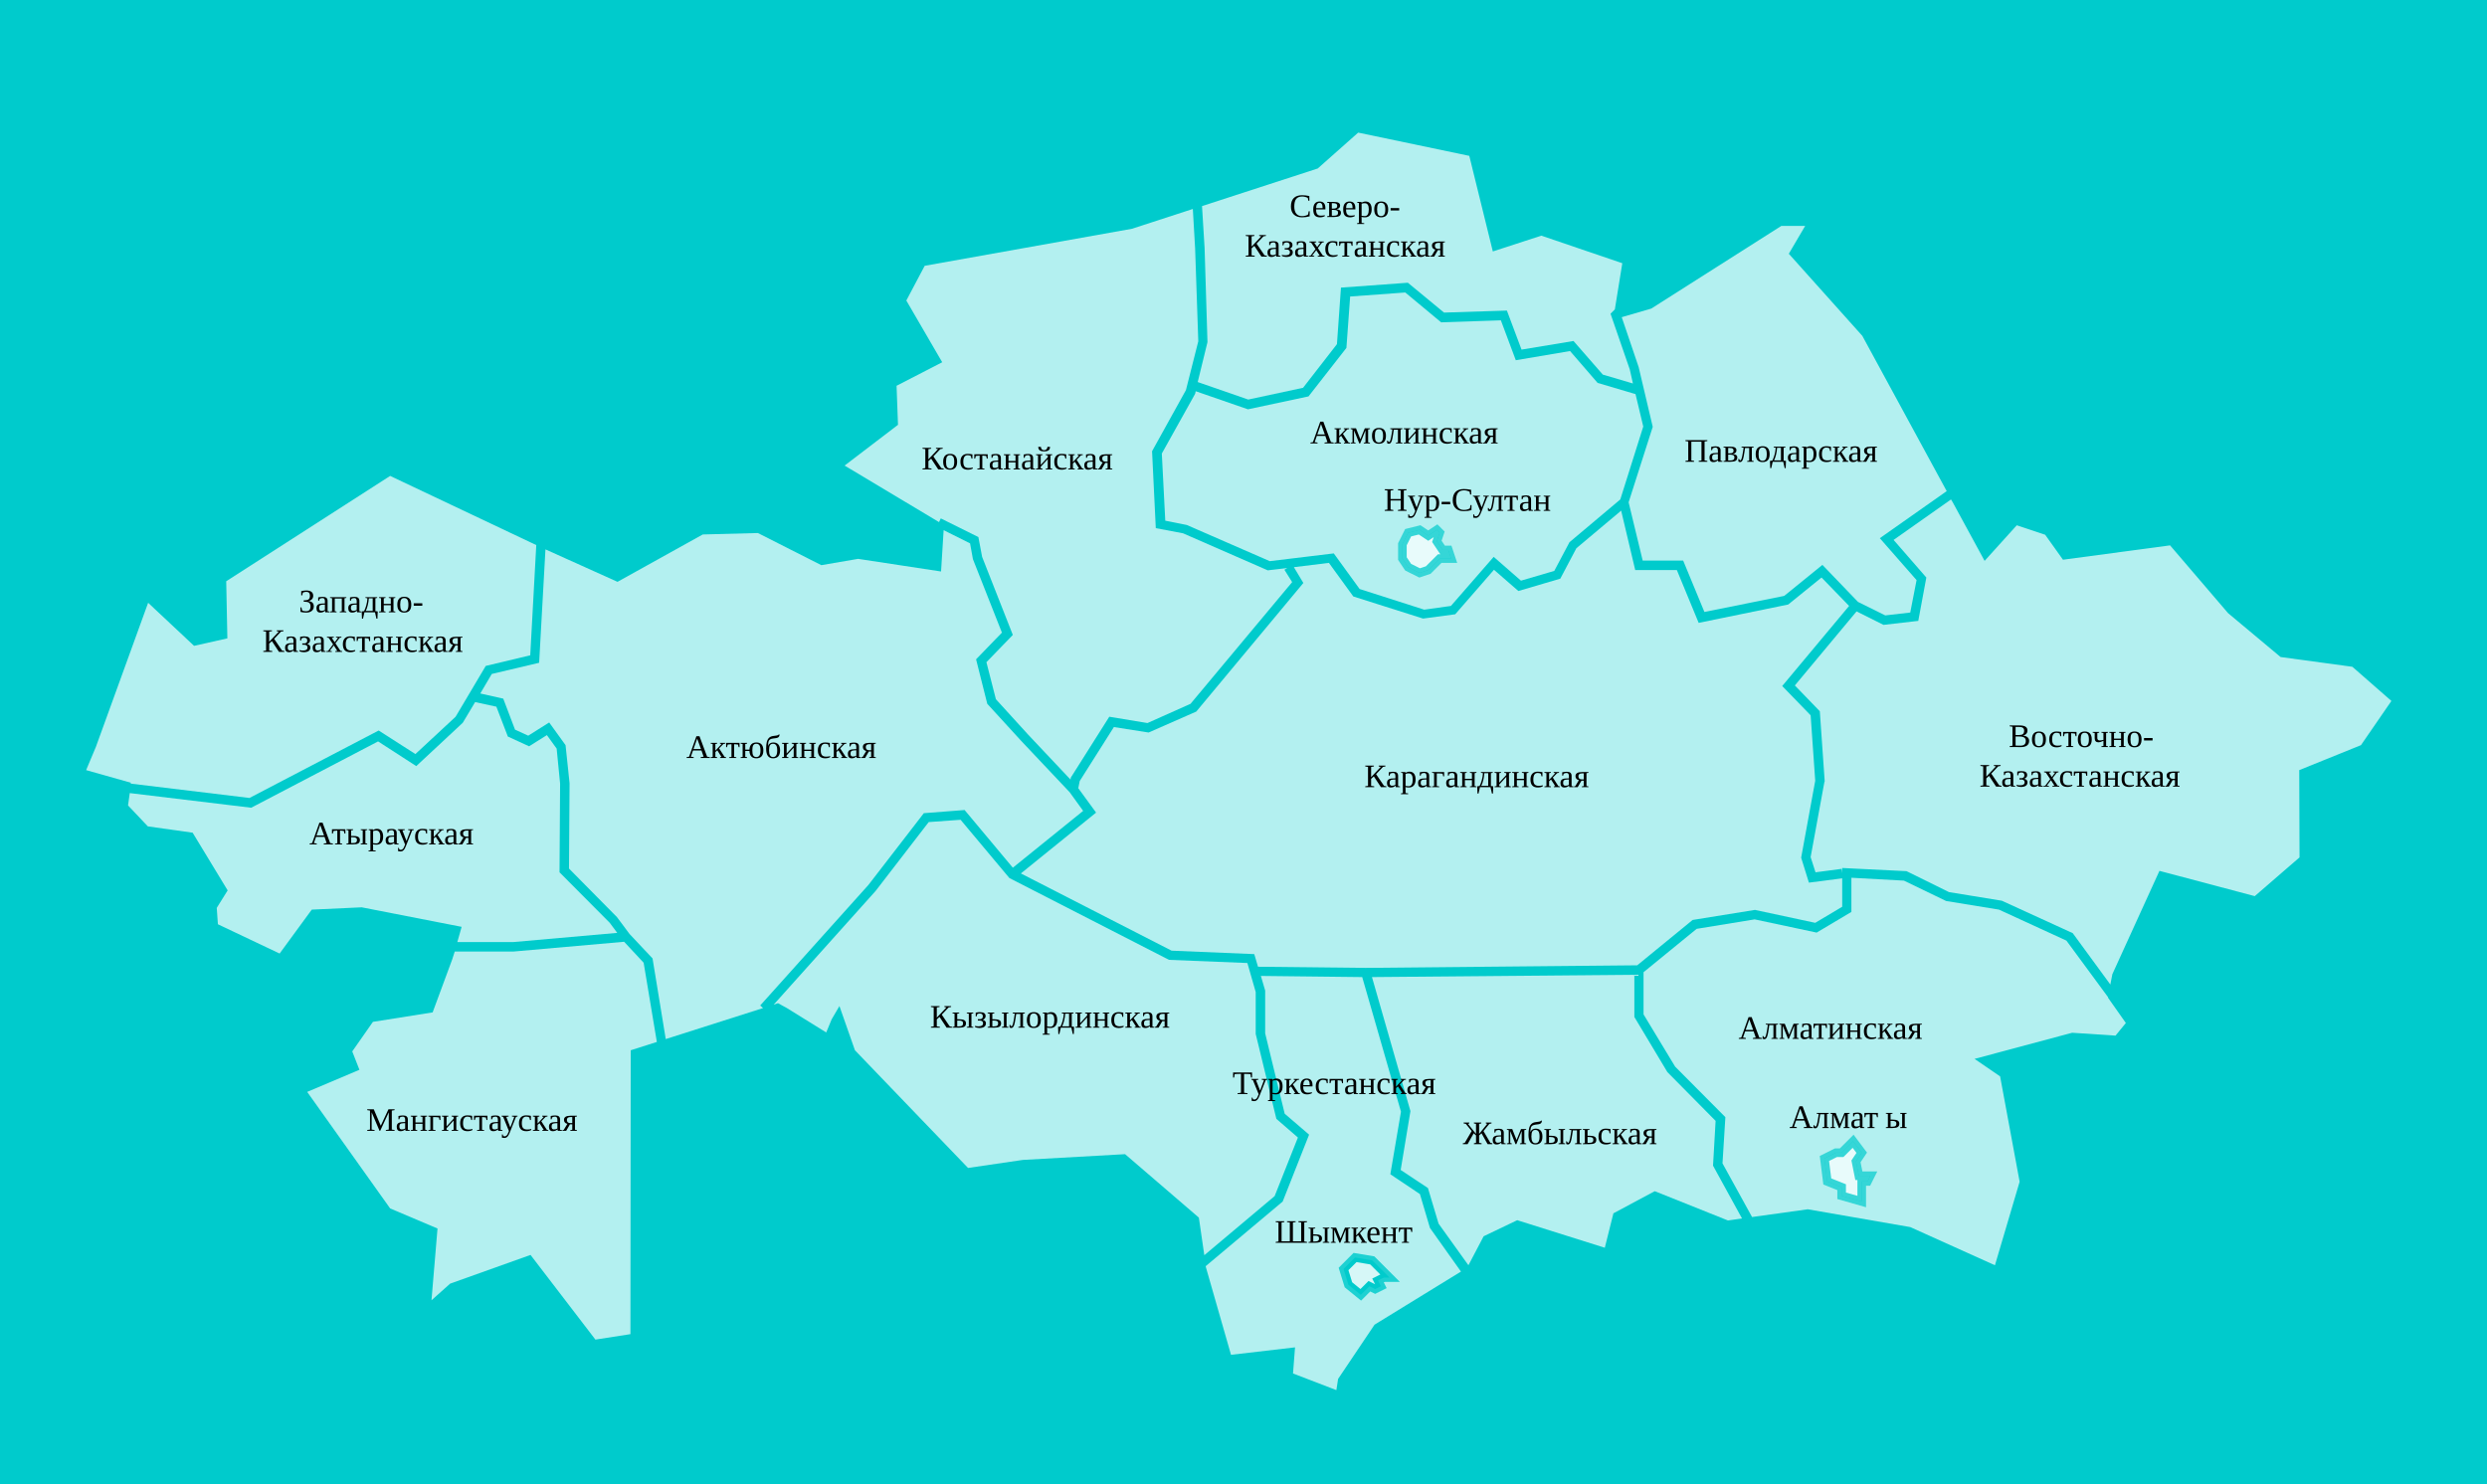
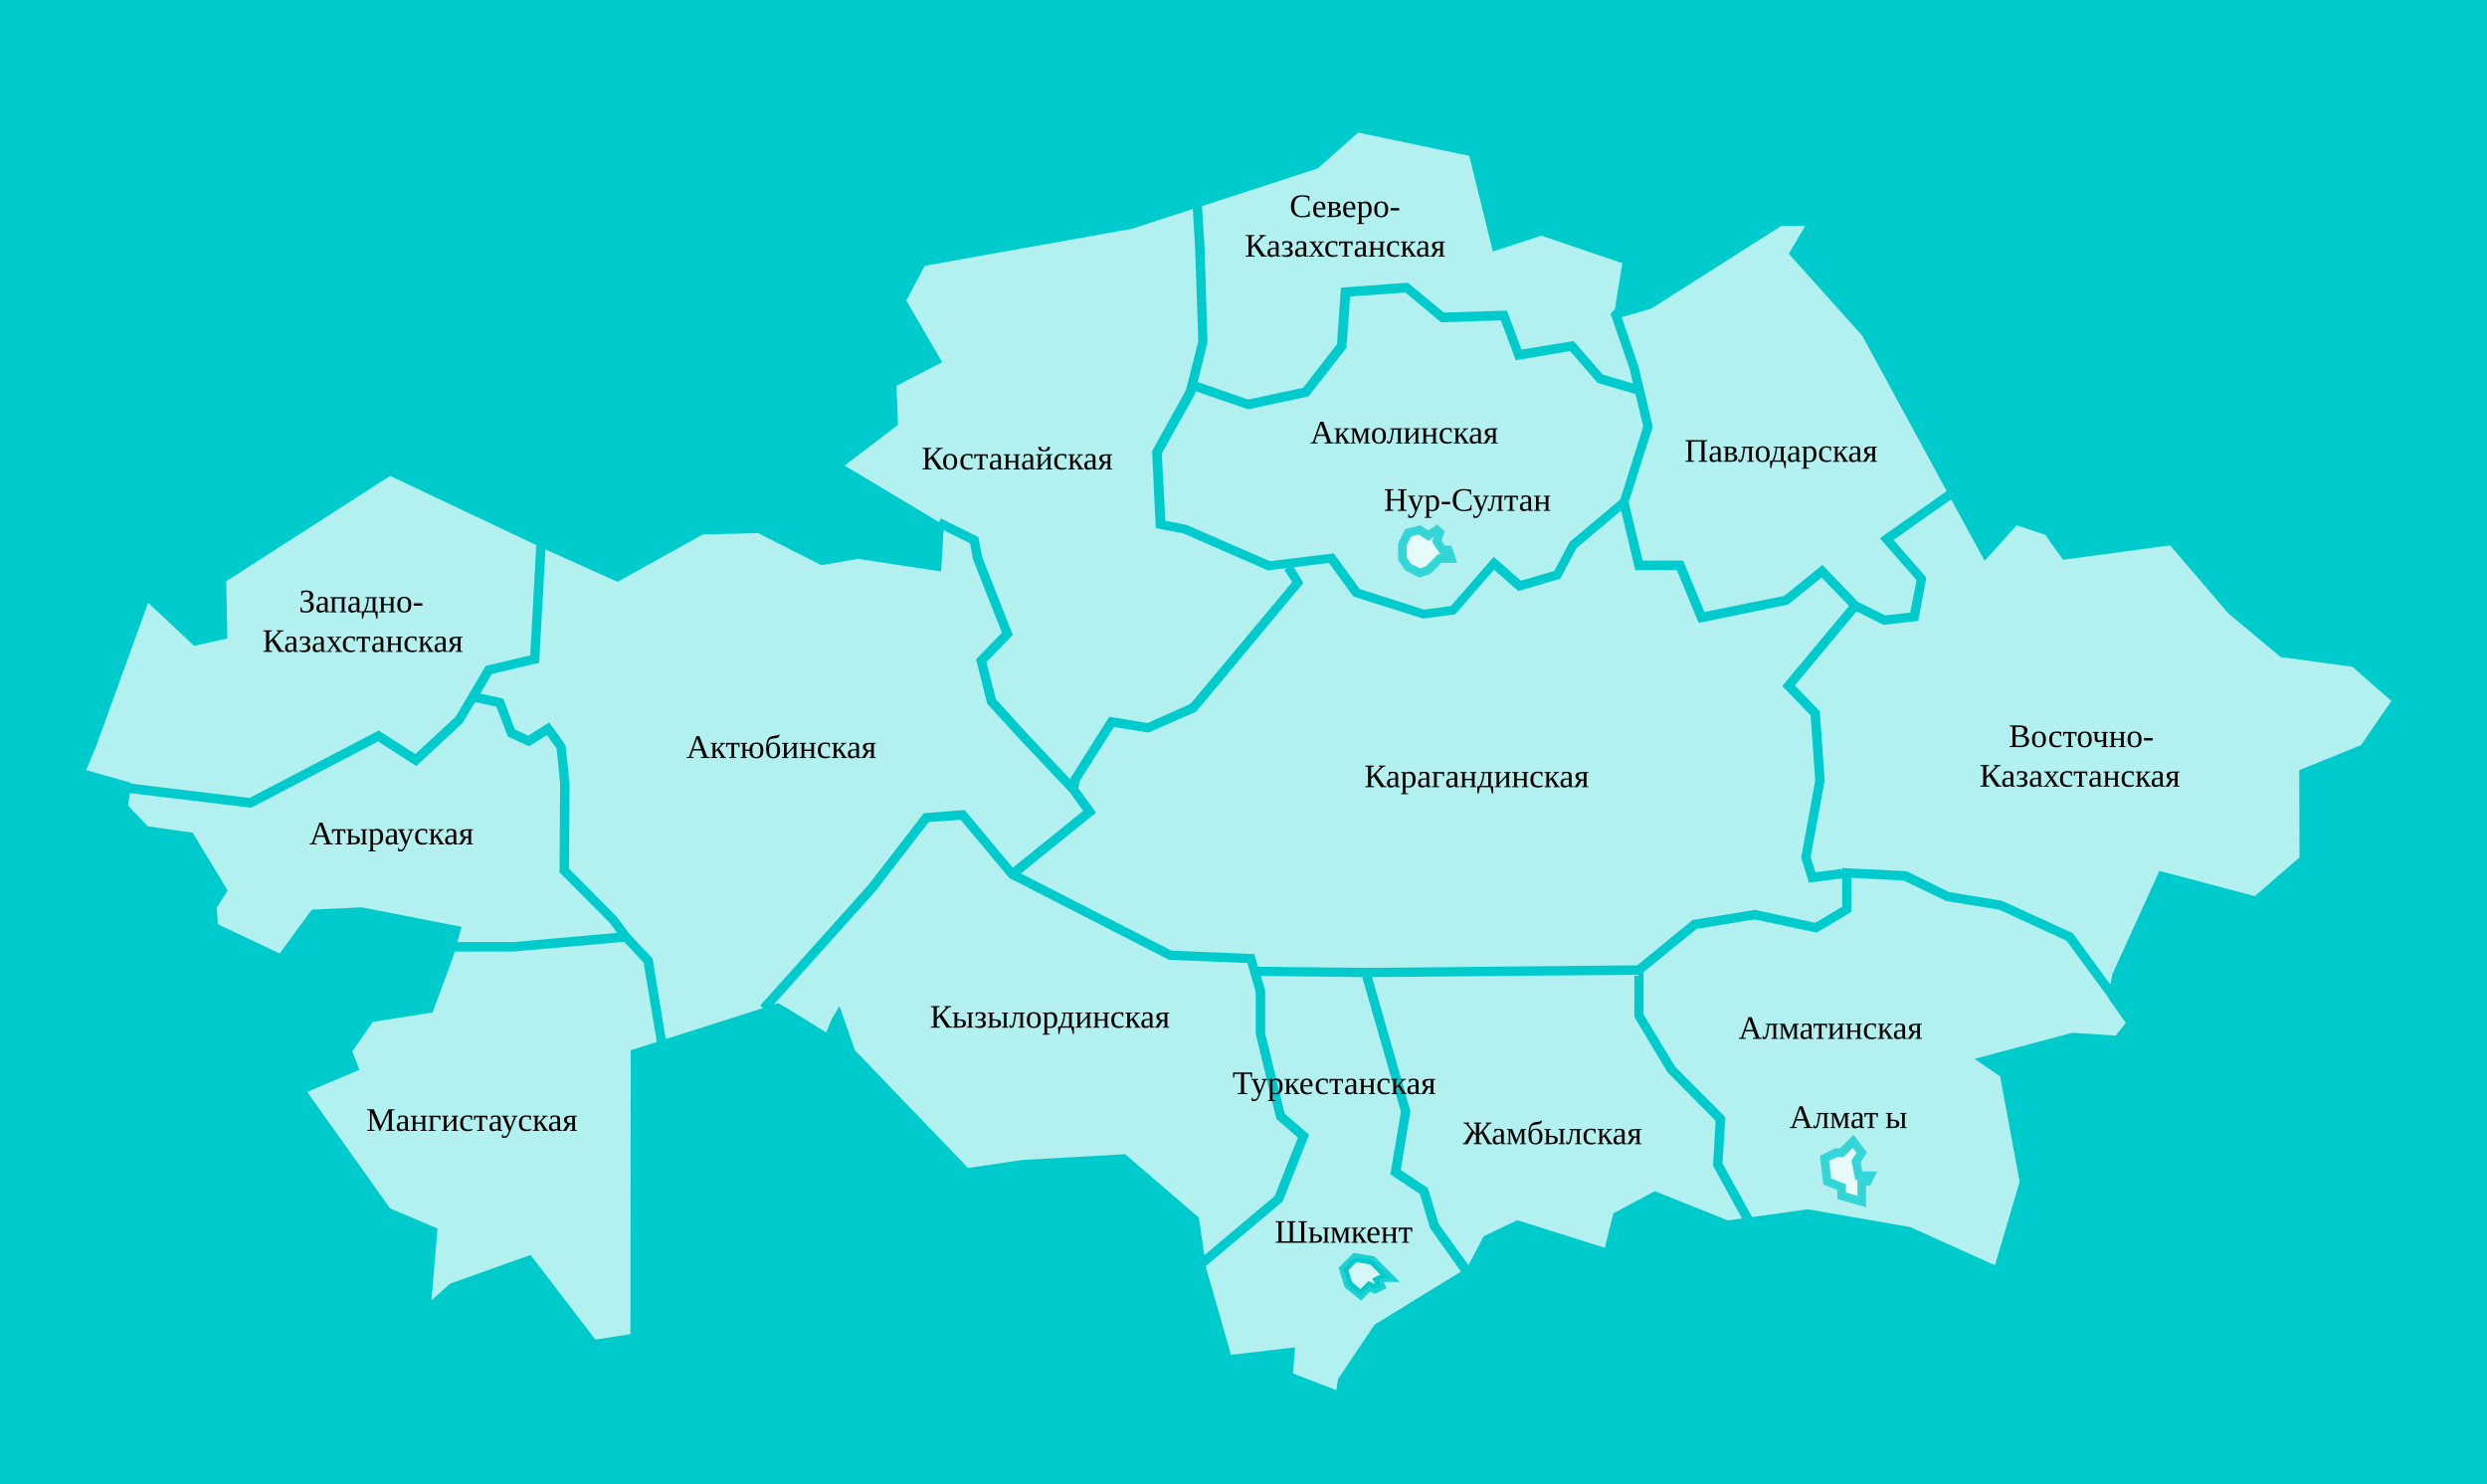
<svg xmlns="http://www.w3.org/2000/svg" version="1.1" id="Layer_1" x="0px" y="0px" viewBox="0 0 866.3 516.7" style="enable-background:new 0 0 866.3 516.7;" xml:space="preserve">
  <defs id="defs135" />
  <style type="text/css" id="style2">
	.st0{fill:#00CBCC;}
	.st1{opacity:0.7;fill:#FFFFFF;}
	.st2{opacity:0.7;fill:#FFFFFF;stroke:#00CBCC;stroke-width:3;stroke-miterlimit:10;}
	.st3{opacity:0.7;fill:#FFFFFF;}
	.st4{fill:none;}
	.st5{}
	.st6{font-size:11.466px;}
	.st7{}
</style>
  <rect x="-5" y="-13.9" class="st0" width="883" height="538" id="rect4" />
  <path class="st1 region" d="M569.7,137.3l-13.2-3.9l-9.6-11.1l-18.9,3.2l-5.2-13.9l-20.8,0.7l-12.5-10.4l-19.2,1.4l-1.3,17.9l-13.2,16.9  l-21.1,4.5l-18.2-6.3l-0.2,0.9l-11.6,20.8l1.2,23.4l7.5,1.5l28.9,12.6l22.3-2.7l9,12.4l22.5,7.2l9.3-1.3l14.9-17.1l9.5,8.3l11.6-3.4  l5.3-10l17.7-14.9l8-25.4L569.7,137.3z M501.5,194.6l-4,4l-3,1l-4-2l-2-3v-5l2-4l4-1l3,2l3-2l1,1l-1,3l2,3h2l1,3H501.5z" id="path6" />
  <polygon class="st1 region" points="502.5,191.6 500.5,188.6 501.5,185.6 500.5,184.6 497.5,186.6 494.5,184.6 490.5,185.6 488.5,189.6   488.5,194.6 490.5,197.6 494.5,199.6 497.5,198.6 501.5,194.6 505.5,194.6 504.5,191.6 " id="polygon8" />
  <path class="st1 region" d="M734.3,347.6l0-0.2l-14.5-19.7l-23.5-10.8l-18.4-3l-14.7-7.1l-18.3-1v11.9l-12.1,7.2l-21.6-4.6l-20.2,3.3  l-18.5,15.1v14.7l11,18.2l17.5,17.6l-1,16.1l10.3,18.7l19.4-2.7l35.7,6.2l29.5,13.3l8.6-29.1l-6.8-36.7l-8.9-6.1l34-9.1l15.1,1  l3.6-4.4L734.3,347.6z M650.5,411.6h-2v7l-7-2v-3l-5-2l-1-8l4-2h2l4-4l3,4l-2,3l1,5h4L650.5,411.6z" id="path10" />
  <polygon class="st1 region" points="646.5,404.6 648.5,401.6 645.5,397.6 641.5,401.6 639.5,401.6 635.5,403.6 636.5,411.6 641.5,413.6   641.5,416.6 648.5,418.6 648.5,411.6 650.5,411.6 651.5,409.6 647.5,409.6 " id="polygon12" />
  <polygon class="st1 region" points="215,325 212.4,321.5 194.9,303.9 195.1,273 193.9,260.8 190.5,256.1 184.3,260 176.9,256.6   172.9,246.2 165.5,244.6 161.2,251.8 145,266.9 131.7,258.3 87.5,281.4 45.2,276.3 44.6,280.6 51.5,287.9 67.1,290.1 79.3,310.2   75.5,316.3 75.9,322 97.4,332.2 108.6,316.9 126,316.1 160.8,322.9 159.3,328.2 178.8,328.2 " id="polygon14" />
  <polygon class="st1 region" points="217.4,328.1 178.9,331.5 158.4,331.5 157.5,334.3 150.7,352.7 129.9,356 122.7,366.3 125.2,372.7   107,380.4 135.9,421 152.4,428 150.3,453 156.8,447.2 184.8,437.2 207.4,466.7 219.6,464.8 219.7,365.9 228.8,363 224.2,335.4 " id="polygon16" />
  <path class="st1 region" d="M498.1,427.8l-3.5-11.8l-10.3-6.9l3.7-21.8l-13.5-46.9l-35.3-0.4l1.5,5.1V360l6.8,28l8.5,7.3l-9.2,23.3  L420,441.1l0,0.2l8.8,30.7l22.3-2.6l-0.7,9.1l15.1,5.8l0.6-3.9l12.7-18.9l30.1-18.5L498.1,427.8z M482,445.1l-2,1l1,2l-2,1l-2-1  l-3,3l-4.3-3.5l-1.7-5.5l4-4l6,1l6,6H482z" id="path18" />
  <polygon class="st2 region" points="472,438.1 468,442.1 469.7,447.6 474,451.1 477,448.1 479,449.1 481,448.1 480,446.1 482,445.1   484,445.1 478,439.1 " id="polygon20" style="opacity:0.839" />
  <polygon class="st1 region" points="131.9,254.5 144.7,262.7 158.7,249.7 169.2,232 184.7,228.3 186.8,189.9 135.9,165.8 78.8,202.5   79.2,222.4 67.6,225 51.6,210 33.4,260.2 30,268.3 45.6,272.7 45.5,273 86.9,278 " id="polygon22" />
  <polygon class="st1 region" points="302.5,308.3 321.8,283.3 336,282.2 352.8,302.3 377.3,282.5 372.6,276 355.7,258.1 343.9,245.2   340,229.7 349,220.4 338.9,194.8 337.9,189.3 328.7,184.7 327.8,199.1 298.9,194.7 286.1,196.9 264,185.7 244.8,186.2 215.1,202.7   190,191.4 187.8,230.9 171.3,234.8 167.3,241.6 175.3,243.4 179.4,254.2 184,256.3 191.3,251.7 197,259.6 198.4,272.9 198.2,302.6   214.9,319.5 219.3,325.4 227.3,333.9 231.9,362 265.8,351.2 264.8,350.3 " id="polygon24" />
  <polygon class="st1 region" points="420.6,119.2 417.2,133.1 434.8,139.2 453.9,135.1 465.7,119.9 467.1,100.2 490.4,98.5 503,108.9   524.9,108.2 530,121.8 548.1,118.8 558.3,130.5 568.8,133.6 567.7,128.7 561,109.3 562.5,107.8 565.1,91.7 536.9,82.1 520,87.6   511.8,54.3 473.1,46.2 459,58.7 418.7,71.8 419.6,86.5 " id="polygon26" />
  <polygon class="st1 region" points="575.7,148.7 567.3,175 572.2,195.3 586.3,195.3 593.7,213.2 621.5,207.6 634.8,196.8 647.2,209.7   656.7,214.4 665.4,213.4 667.6,202.1 654.8,187.5 678.1,171.1 648.7,117 623.1,88.4 628.8,78.7 620.5,78.7 575.2,107.5 564.9,110.5   570.8,127.9 " id="polygon28" />
  <polygon class="st1 region" points="452.1,396.3 444.6,389.8 437.4,360.2 437.4,345.6 434.5,335.5 407.2,334.4 351.6,305.9 334.6,285.6   323.5,286.4 305,310.4 269.5,350 271,349.5 274.1,351.2 287.8,359.7 289.7,355.1 292.4,350.5 297.8,365.9 337.2,406.9 356.3,404.1   391.9,402.1 417.6,424.2 419.5,437.3 444,416.7 " id="polygon30" />
  <polygon class="st1 region" points="340.8,187.1 342.1,194 352.8,221.2 343.6,230.7 346.9,243.6 358.1,255.9 372.9,271.6 373,270.9   386.4,249.7 399.7,251.9 414.7,245.2 450.1,202.8 447.4,198.5 448.4,197.9 441.6,198.7 412.1,185.8 402.6,184 401.3,157.2   413.1,135.9 417.4,118.9 416.3,86.6 415.5,72.8 394.3,79.7 322.1,92.6 315.7,104.7 328.2,126.2 312.3,134.4 312.8,148 294.2,162.2   327.1,181.9 327.7,180.6 " id="polygon32" />
  <polygon class="st1 region" points="597.6,390.5 580.8,373.5 569.3,354.3 569.3,339.6 477.9,340.4 491.3,387.1 487.9,407.6 497.4,413.9   501.1,426.3 511.5,440.8 516.8,430.7 528.5,425.1 559,434.7 562,422.7 576.4,415 601.9,425.2 606.8,424.5 596.7,406.1 " id="polygon34" />
  <polygon class="st3 region" points="627.4,298.8 632.3,272 630.7,249.2 620.8,239 644.1,211.1 634.5,201.2 622.9,210.6 591.7,217   584.1,198.6 569.6,198.6 564.7,177.9 549.1,191 543.5,201.6 528.9,205.9 520.4,198.5 506.9,214 495.7,215.5 471.4,207.8   462.9,196.1 450.7,197.6 454,203.1 416.7,247.9 400.1,255.2 388,253.3 376.1,272.1 375.6,274.6 381.8,283.1 355.6,304.3   408.1,331.2 436.9,332.4 438.2,336.8 475.7,337.2 570.3,336.3 589.6,320.5 611.3,317 632.3,321.5 641.7,315.9 641.7,306   630.1,307.5 " id="polygon36" />
  <polygon class="st1 region" points="833,244.2 819.4,232.3 794.4,228.9 776.1,213.6 755.9,190 718.6,195 712.4,186.3 702.5,183   691.3,195.4 680.2,175 679.6,174 659.6,188.1 671,201.2 668.2,216.3 656.1,217.7 646.7,213 625.2,238.8 633.9,247.8 635.6,272.2   635.5,272.4 630.7,298.6 632.4,303.9 641.5,302.7 641.7,304.2 641.7,302.4 664.1,303.5 678.9,310.8 697.3,313.8 722,325.1   735.1,343 735.8,339.4 752.2,303.4 785.4,312.2 801,298.7 800.9,268.3 822.4,259.6 " id="polygon38" />
  <rect x="411.2" y="67" class="st4" width="115.3" height="39.9" id="rect40" />
  <text transform="matrix(1 0 0 1 449.2007 75.6057)" id="text46">
    <tspan x="0" y="0" class="st5 st6" id="tspan42">Северо-</tspan>
    <tspan x="-15.6" y="13.8" class="st5 st6" id="tspan44">Казахстанская</tspan>
  </text>
  <rect x="296.8" y="155" class="st4" width="115.3" height="39.9" id="rect48" />
  <text transform="matrix(1 0 0 1 321.0195 163.5309)" class="st5 st6" id="text50">Костанайская</text>
  <rect x="406.8" y="358.8" class="st4" width="115.3" height="39.9" id="rect52" />
  <text transform="translate(448.019,367.3566)" id="text58">
    <tspan x="-18.7" y="13.8" class="st5 st6" id="tspan56" style="font-size:11.466px">Туркестанская</tspan>
  </text>
  <rect x="430.8" y="145.9" class="st4" width="115.3" height="11.1" id="rect60" />
  <text transform="matrix(1 0 0 1 456.3657 154.487)" class="st5 st6" id="text62">Акмолинская</text>
  <rect x="586.2" y="384.4" class="st4" width="115.3" height="39.9" id="rect64" />
  <text transform="matrix(1 0 0 1 623.3022 392.9904)" id="text70">
    <tspan x="0" y="0" class="st7 st6" id="tspan66">Алмат</tspan>
    <tspan x="33.4" y="0" class="st5 st6" id="tspan68">ы</tspan>
  </text>
  <rect x="478" y="169.4" class="st4" width="67.5" height="14.7" id="rect72" />
  <text transform="matrix(1 0 0 1 482.0034 177.968)" class="st7 st6" id="text74">Нур-Султан</text>
  <rect x="411.2" y="424.4" class="st4" width="115.3" height="39.9" id="rect76" />
  <text transform="matrix(1 0 0 1 444.0366 432.968)" class="st7 st6" id="text78">Шымкент</text>
  <rect x="213.4" y="255.5" class="st4" width="115.3" height="39.9" id="rect80" />
  <text transform="matrix(1 0 0 1 239.063 264.0744)" class="st5 st6" id="text82">Актюбинская</text>
  <rect x="563.8" y="152.3" class="st4" width="115.3" height="39.9" id="rect84" />
  <text transform="matrix(1 0 0 1 586.772 160.8713)" class="st5 st6" id="text86">Павлодарская</text>
  <rect x="667" y="251.7" class="st4" width="115.3" height="39.9" id="rect88" />
  <text transform="matrix(1 0 0 1 699.7163 260.2521)" id="text94">
    <tspan x="0" y="0" class="st5 st6" id="tspan90">Восточно-</tspan>
    <tspan x="-10.2" y="13.8" class="st5 st6" id="tspan92">Казахстанская</tspan>
  </text>
  <rect x="68.9" y="204.7" class="st4" width="115.3" height="39.9" id="rect96" />
  <text transform="matrix(1 0 0 1 104.0869 213.3078)" id="text102">
    <tspan x="0" y="0" class="st5 st6" id="tspan98">Западно-</tspan>
    <tspan x="-12.7" y="13.8" class="st5 st6" id="tspan100">Казахстанская</tspan>
  </text>
  <rect x="457.2" y="265.7" class="st4" width="115.3" height="39.9" id="rect104" />
  <text transform="matrix(1 0 0 1 475.227 274.2404)" class="st5 st6" id="text106">Карагандинская</text>
  <rect x="308.3" y="349.5" class="st4" width="115.3" height="39.9" id="rect108" />
  <text transform="matrix(1 0 0 1 323.9424 358.0295)" class="st5 st6" id="text110">Кызылординская</text>
  <rect x="112.8" y="385.4" class="st4" width="115.3" height="39.9" id="rect112" />
  <text class="st5 st6" id="text114" style="font-size:11.466px" x="127.59" y="393.979">Мангистауская</text>
  <rect x="78.4" y="285.6" class="st4" width="115.3" height="39.9" id="rect116" />
  <text transform="matrix(1 0 0 1 107.7578 294.1682)" class="st5 st6" id="text118">Атырауская</text>
  <rect x="579.4" y="353.4" class="st4" width="115.3" height="19.8" id="rect120" />
  <text transform="matrix(1 0 0 1 605.5659 361.9308)" class="st5 st6" id="text122">Алматинская</text>
  <rect x="485.6" y="390" class="st4" width="115.3" height="39.9" id="rect124" />
-   <text transform="matrix(1 0 0 1 509.5522 398.6086)" class="st5 st6" id="text126">Жамбыльская</text>
+   <text transform="matrix(1 0 0 1 509.5522 398.6086)" class="st5 st6" id="text126">Жамбылская</text>
  <polygon class="st2 region" points="646.5,404.6 648.5,401.6 645.5,397.6 641.5,401.6 639.5,401.6 635.5,403.6 636.5,411.6 641.5,413.6   641.5,416.6 648.5,418.6 648.5,411.6 650.5,411.6 651.5,409.6 647.5,409.6 " id="polygon128" />
  <polygon class="st2 region" points="502.5,191.6 500.5,188.6 501.5,185.6 500.5,184.6 497.5,186.6 494.5,184.6 490.5,185.6 488.5,189.6   488.5,194.6 490.5,197.6 494.5,199.6 497.5,198.6 501.5,194.6 505.5,194.6 504.5,191.6 " id="polygon130" />
  <text xml:space="preserve" style="font-style:normal;font-variant:normal;font-weight:normal;font-stretch:normal;font-size:16px;line-height:1.25;font-family:'Clear Sans';-inkscape-font-specification:'Clear Sans';font-variant-ligatures:normal;font-variant-caps:normal;font-variant-numeric:normal;font-feature-settings:normal;text-align:start;letter-spacing:0px;word-spacing:0px;writing-mode:lr-tb;text-anchor:start;fill:#000000;fill-opacity:1;stroke:none" x="152.4" y="428" id="text952">
    <tspan id="tspan950" x="152.4" y="441.633" />
  </text>
</svg>
